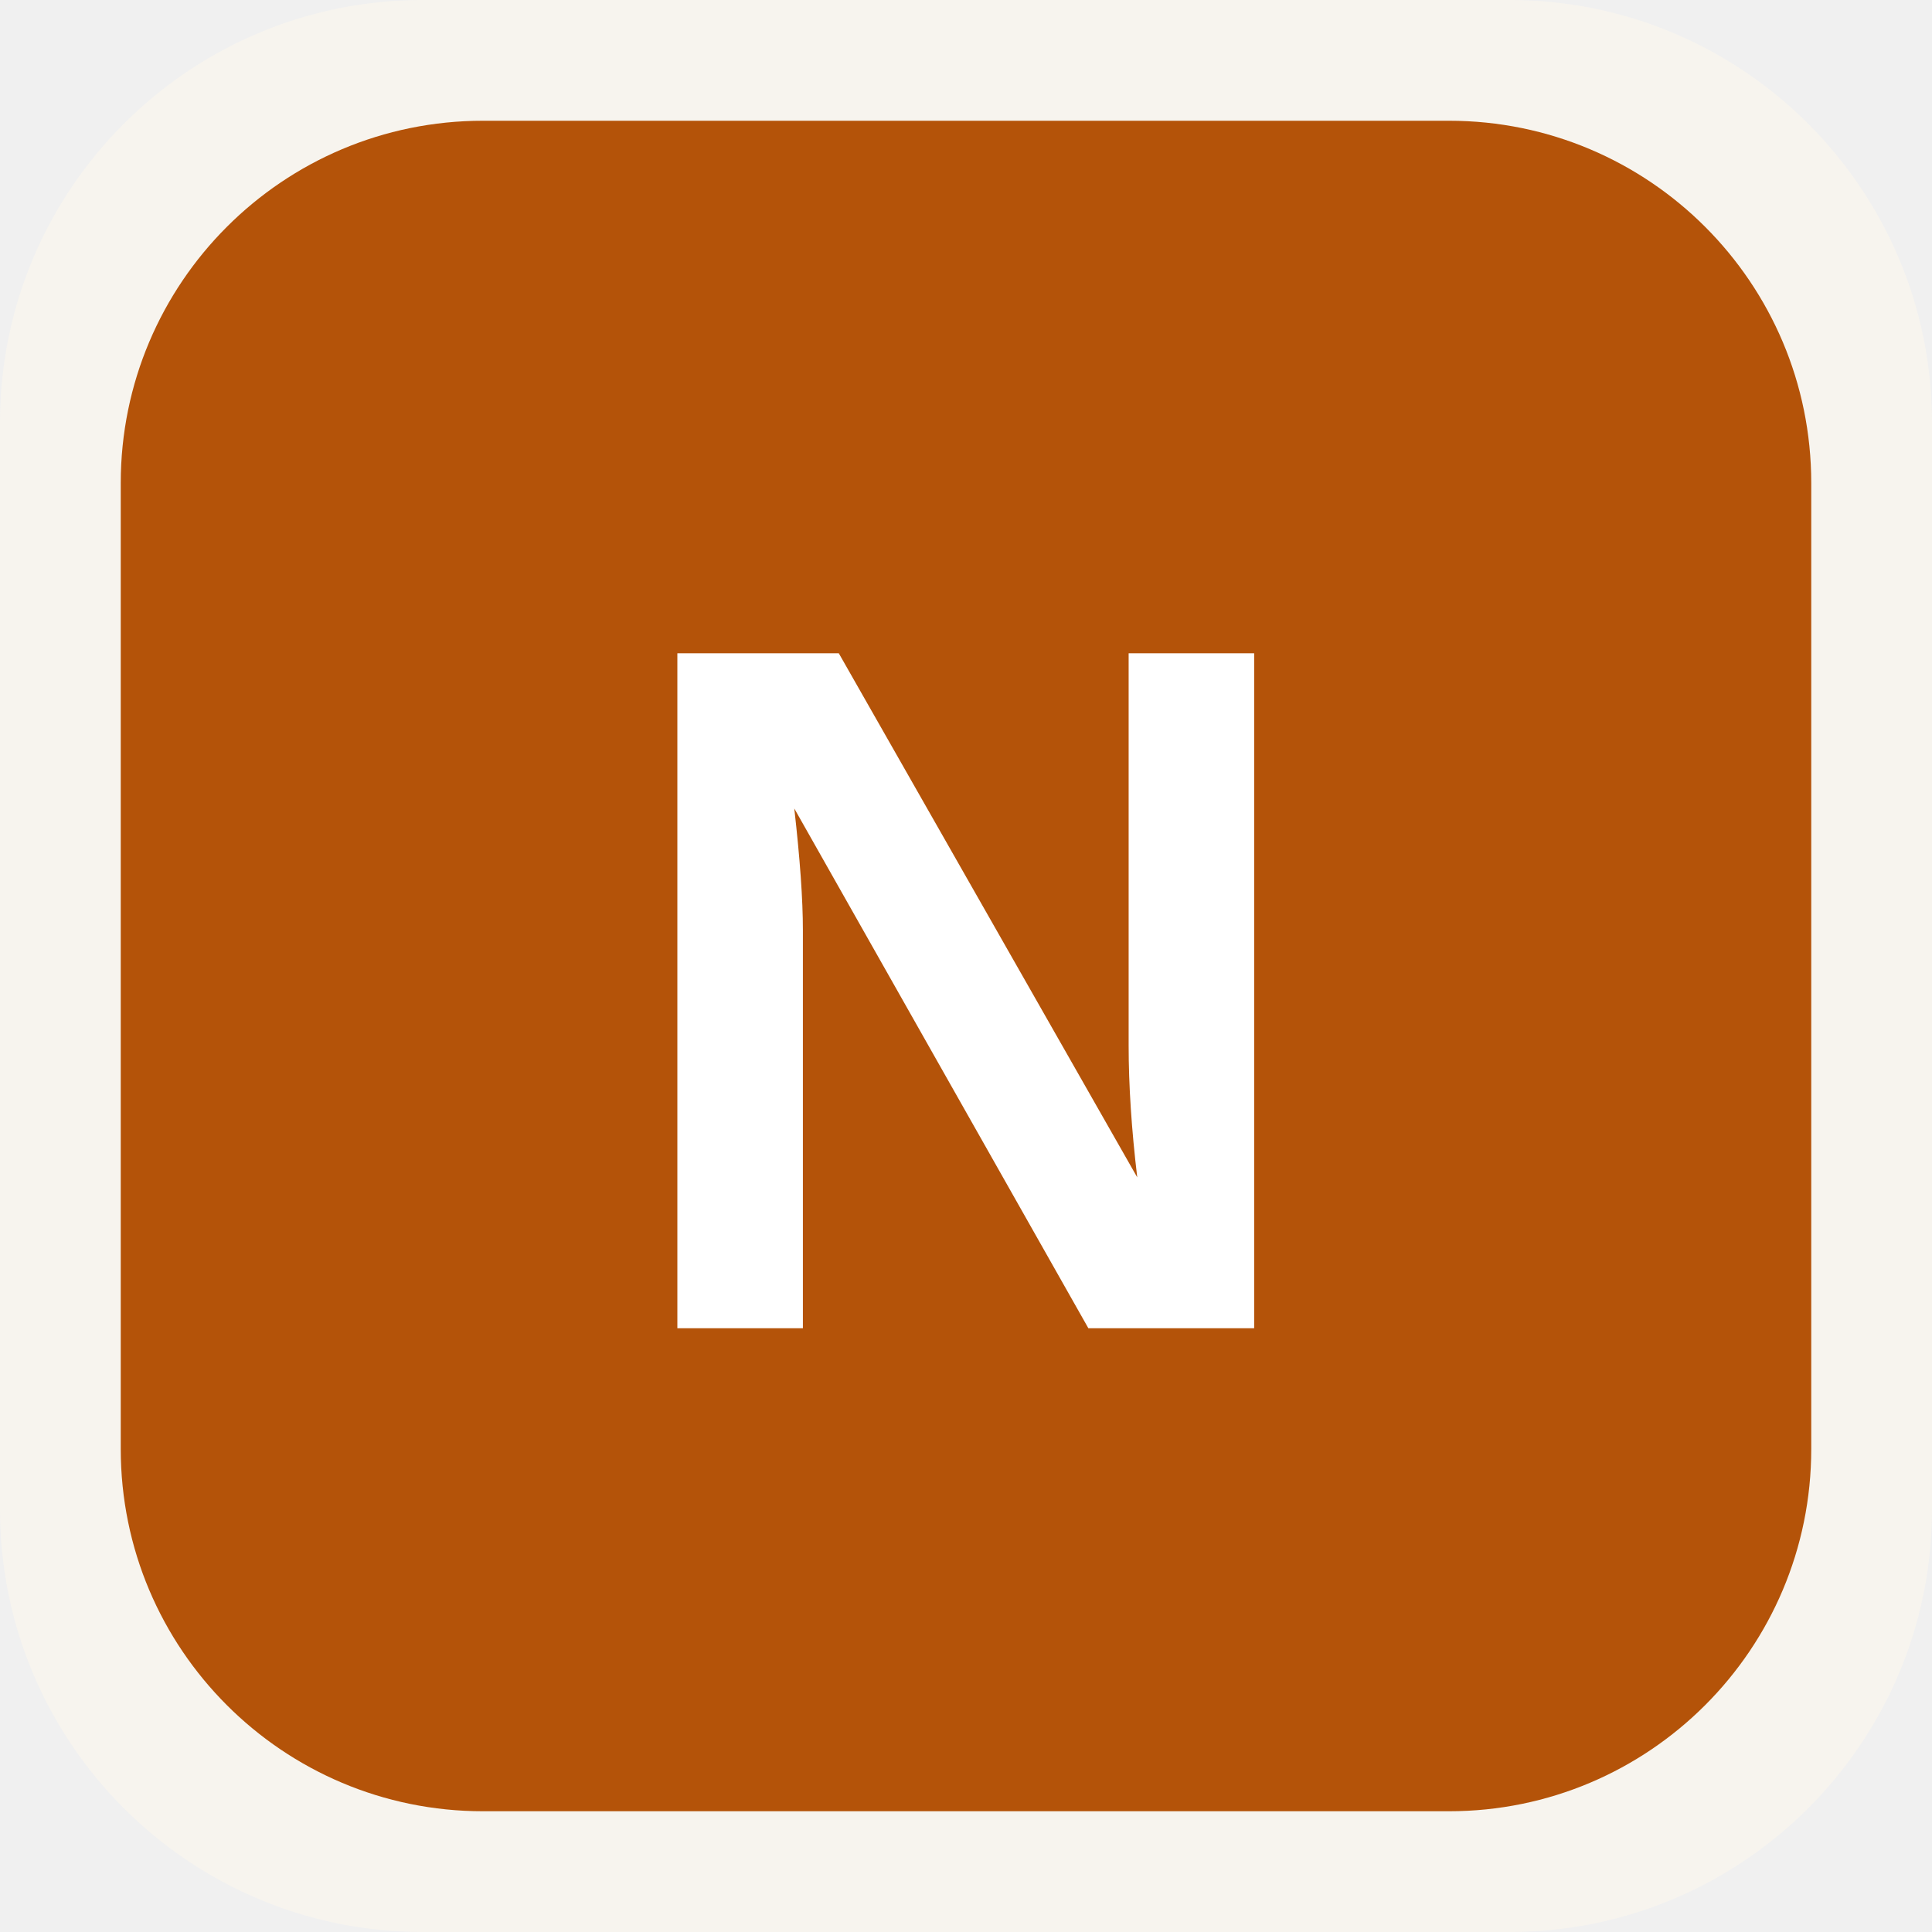
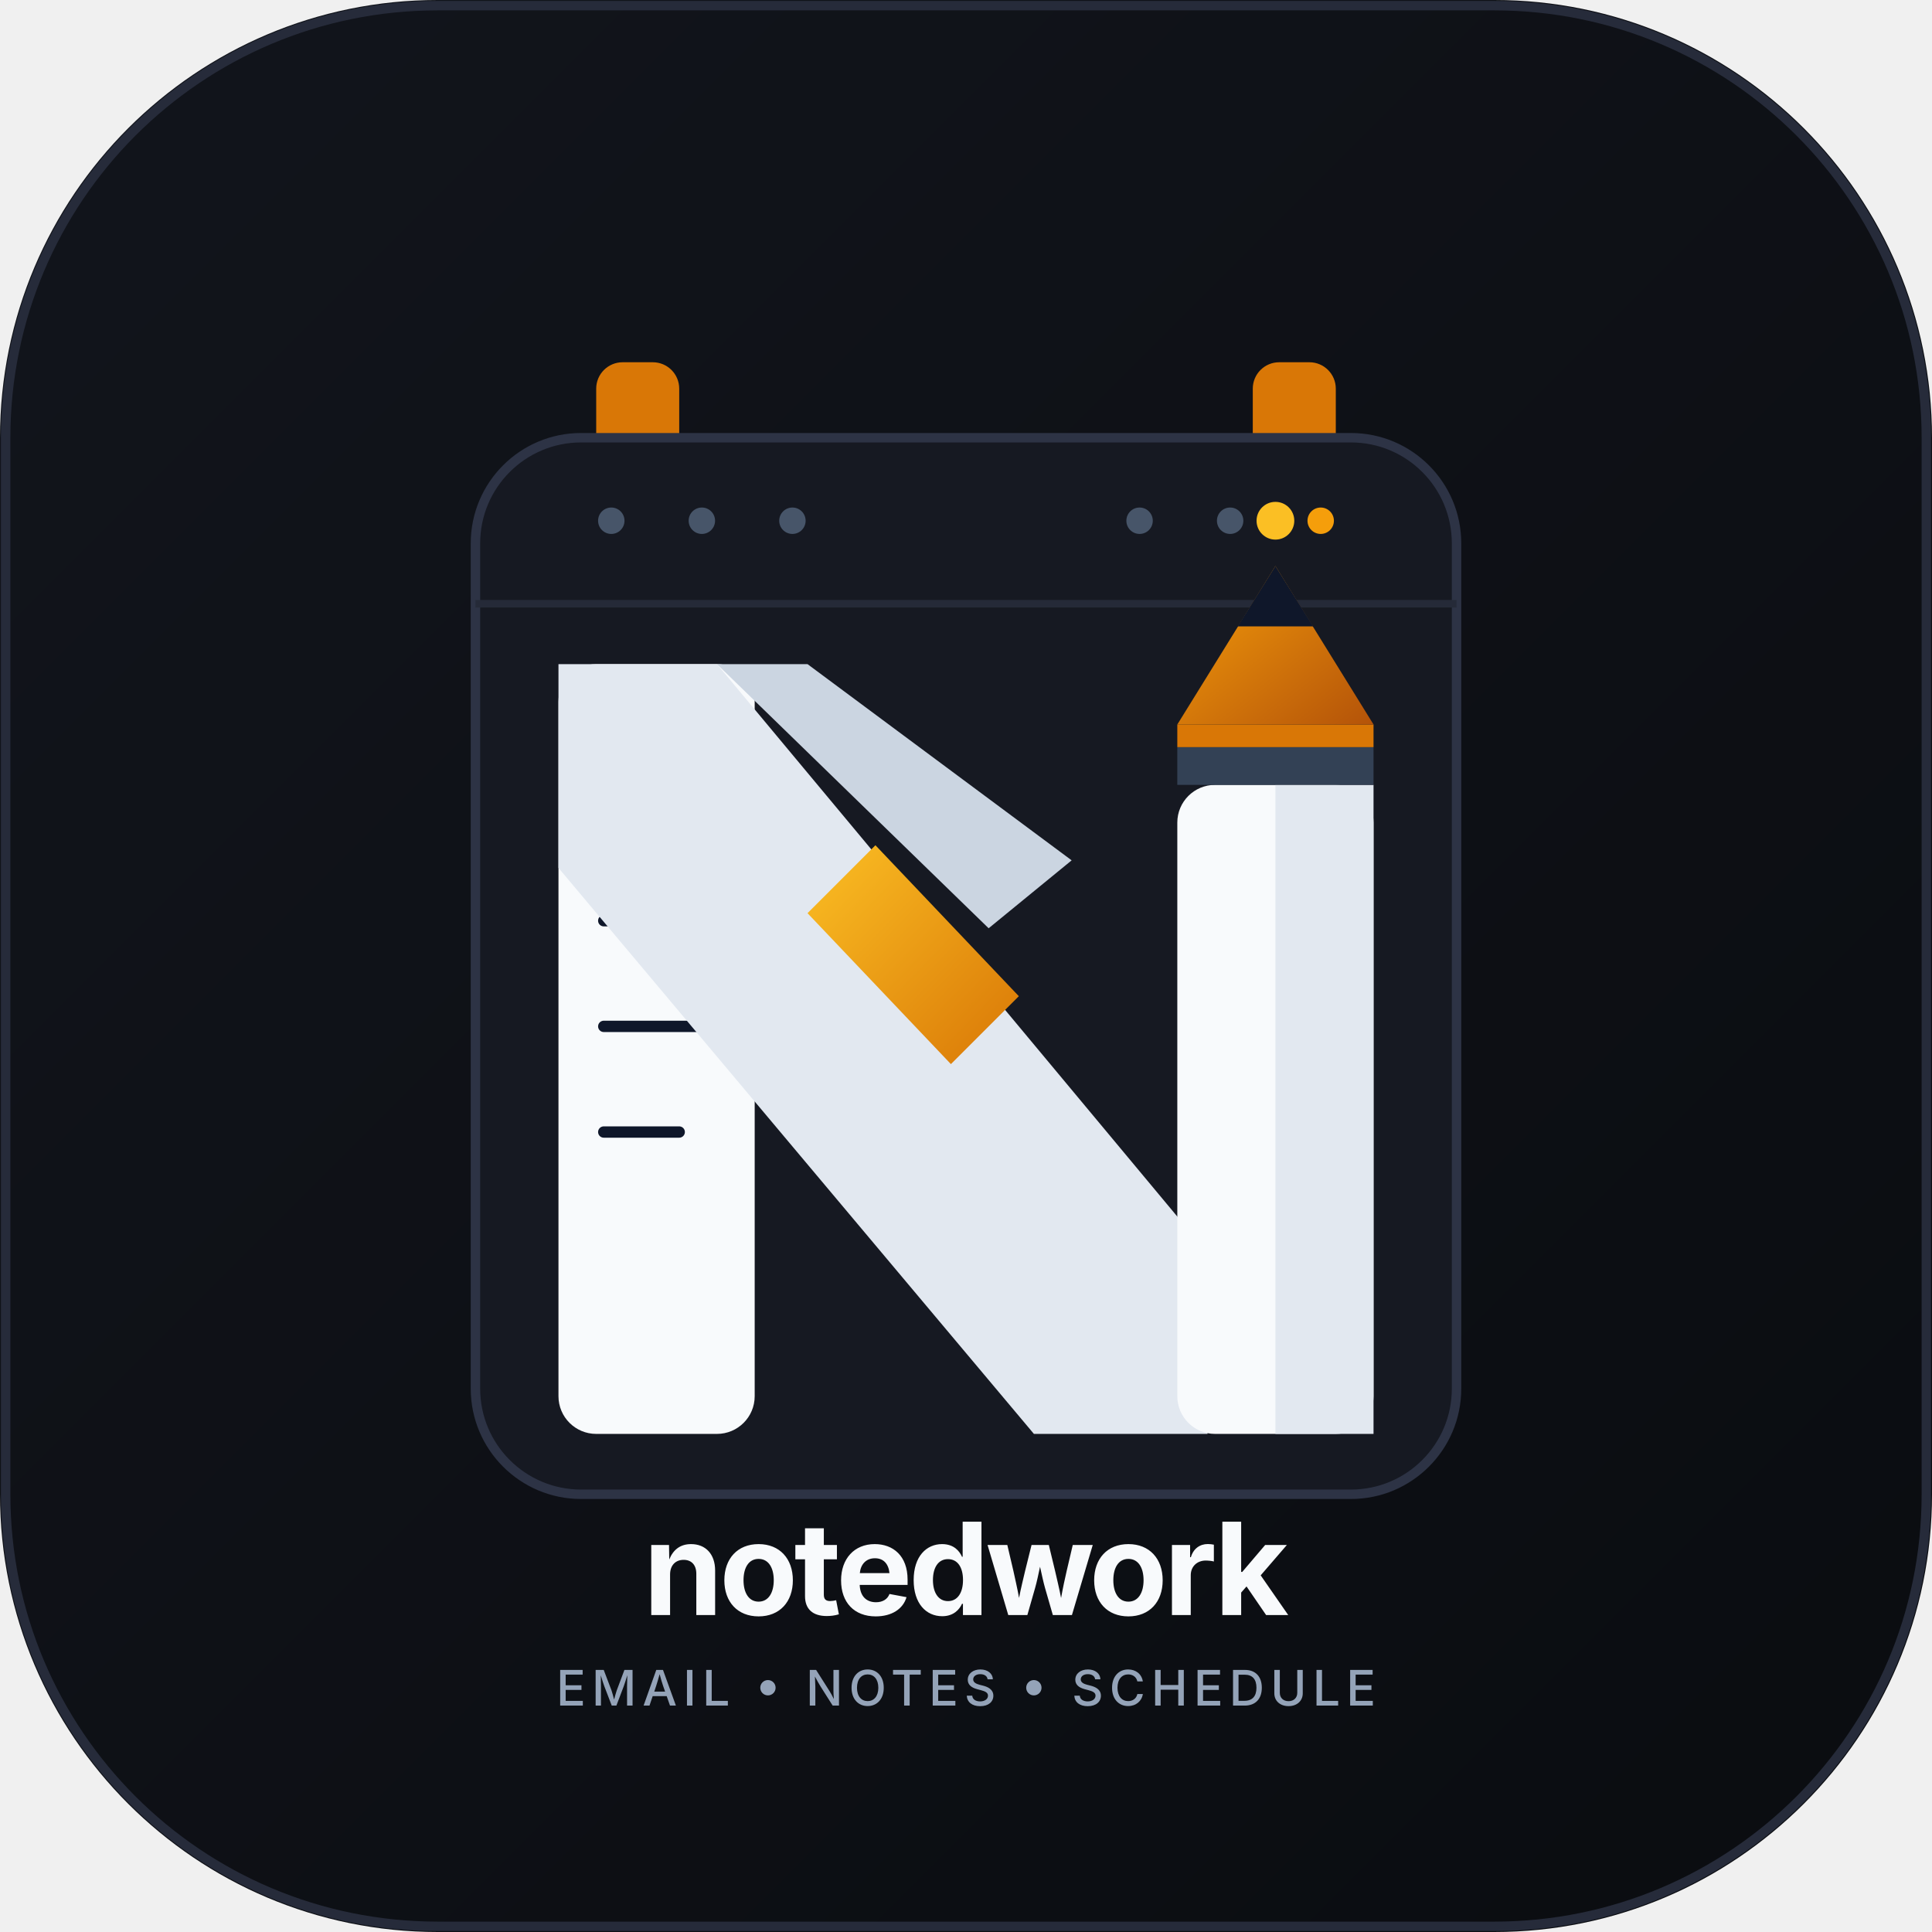
- <svg xmlns="http://www.w3.org/2000/svg" viewBox="0 0 512 512">
-   <rect width="512" height="512" rx="112" fill="#F7F4EE" />
-   <rect x="32" y="32" width="448" height="448" rx="96" fill="#B45309" />
-   <text x="256" y="352" font-size="260" text-anchor="middle" fill="#FFFFFF" font-family="Poppins,Arial,sans-serif" font-weight="800">N</text>
+ <svg xmlns="http://www.w3.org/2000/svg" viewBox="0 0 512 512" width="512" height="512">
+   <defs>
+     <linearGradient id="bgGrad" x1="0%" y1="0%" x2="100%" y2="100%">
+       <stop offset="0%" stop-color="#12151c" />
+       <stop offset="100%" stop-color="#0a0c10" />
+     </linearGradient>
+     <linearGradient id="amberGrad" x1="0%" y1="0%" x2="100%" y2="100%">
+       <stop offset="0%" stop-color="#fbbf24" />
+       <stop offset="100%" stop-color="#d97706" />
+     </linearGradient>
+     <linearGradient id="pencilWood" x1="0%" y1="0%" x2="100%" y2="100%">
+       <stop offset="0%" stop-color="#f59e0b" />
+       <stop offset="100%" stop-color="#b45309" />
+     </linearGradient>
+   </defs>
+   <rect width="512" height="512" rx="116" fill="url(#bgGrad)" />
+   <rect x="1.5" y="1.5" width="509" height="509" rx="114.5" fill="none" stroke="#262b3a" stroke-width="2.5" />
+   <g transform="translate(106, 96)">
+     <rect x="52" y="0" width="22" height="32" rx="7" fill="#d97706" />
+     <rect x="226" y="0" width="22" height="32" rx="7" fill="#d97706" />
+     <rect x="20" y="20" width="260" height="280" rx="28" fill="#161922" stroke="#2d3345" stroke-width="2.5" />
+     <line x1="20" y1="64" x2="280" y2="64" stroke="#252a38" stroke-width="2" />
+     <circle cx="56" cy="42" r="3.5" fill="#475569" />
+     <circle cx="80" cy="42" r="3.5" fill="#475569" />
+     <circle cx="104" cy="42" r="3.5" fill="#475569" />
+     <circle cx="196" cy="42" r="3.5" fill="#475569" />
+     <circle cx="220" cy="42" r="3.5" fill="#475569" />
+     <circle cx="244" cy="42" r="3.5" fill="#f59e0b" />
+     <rect x="42" y="80" width="52" height="204" rx="10" fill="#f8fafc" />
+     <line x1="54" y1="120" x2="82" y2="120" stroke="#0f172a" stroke-width="3" stroke-linecap="round" />
+     <line x1="54" y1="148" x2="82" y2="148" stroke="#0f172a" stroke-width="3" stroke-linecap="round" />
+     <line x1="54" y1="176" x2="82" y2="176" stroke="#0f172a" stroke-width="3" stroke-linecap="round" />
+     <line x1="54" y1="204" x2="74" y2="204" stroke="#0f172a" stroke-width="3" stroke-linecap="round" />
+     <circle cx="68" cy="98" r="4.5" fill="#d97706" />
+     <path d="M 84 80 L 214 236 L 214 284 L 168 284 L 42 134 L 42 80 Z" fill="#e2e8f0" />
+     <polygon points="84,80 156,150 178,132 108,80" fill="#cbd5e1" />
+     <path d="M 126 128 L 164 168 L 146 186 L 108 146 Z" fill="url(#amberGrad)" />
+     <rect x="206" y="112" width="52" height="172" rx="10" fill="#f8fafc" />
+     <rect x="232" y="112" width="26" height="172" rx="0" fill="#e2e8f0" />
+     <rect x="206" y="102" width="52" height="10" fill="#334155" />
+     <rect x="206" y="96" width="52" height="6" fill="#d97706" />
+     <polygon points="206,96 258,96 232,54" fill="url(#pencilWood)" />
+     <polygon points="222,70 242,70 232,54" fill="#0f172a" />
+     <circle cx="232" cy="42" r="5" fill="#fbbf24" />
+   </g>
+   <g transform="translate(0, 428)">
+     <text x="256" y="0" text-anchor="middle" fill="#f8fafc" font-family="Inter, -apple-system, sans-serif" font-weight="700" font-size="34" letter-spacing="-0.03em">notedwork</text>
+     <text x="256" y="24" text-anchor="middle" fill="#94a3b8" font-family="Inter, -apple-system, sans-serif" font-weight="500" font-size="13" letter-spacing="0.12em">EMAIL • NOTES • SCHEDULE</text>
+   </g>
</svg>
